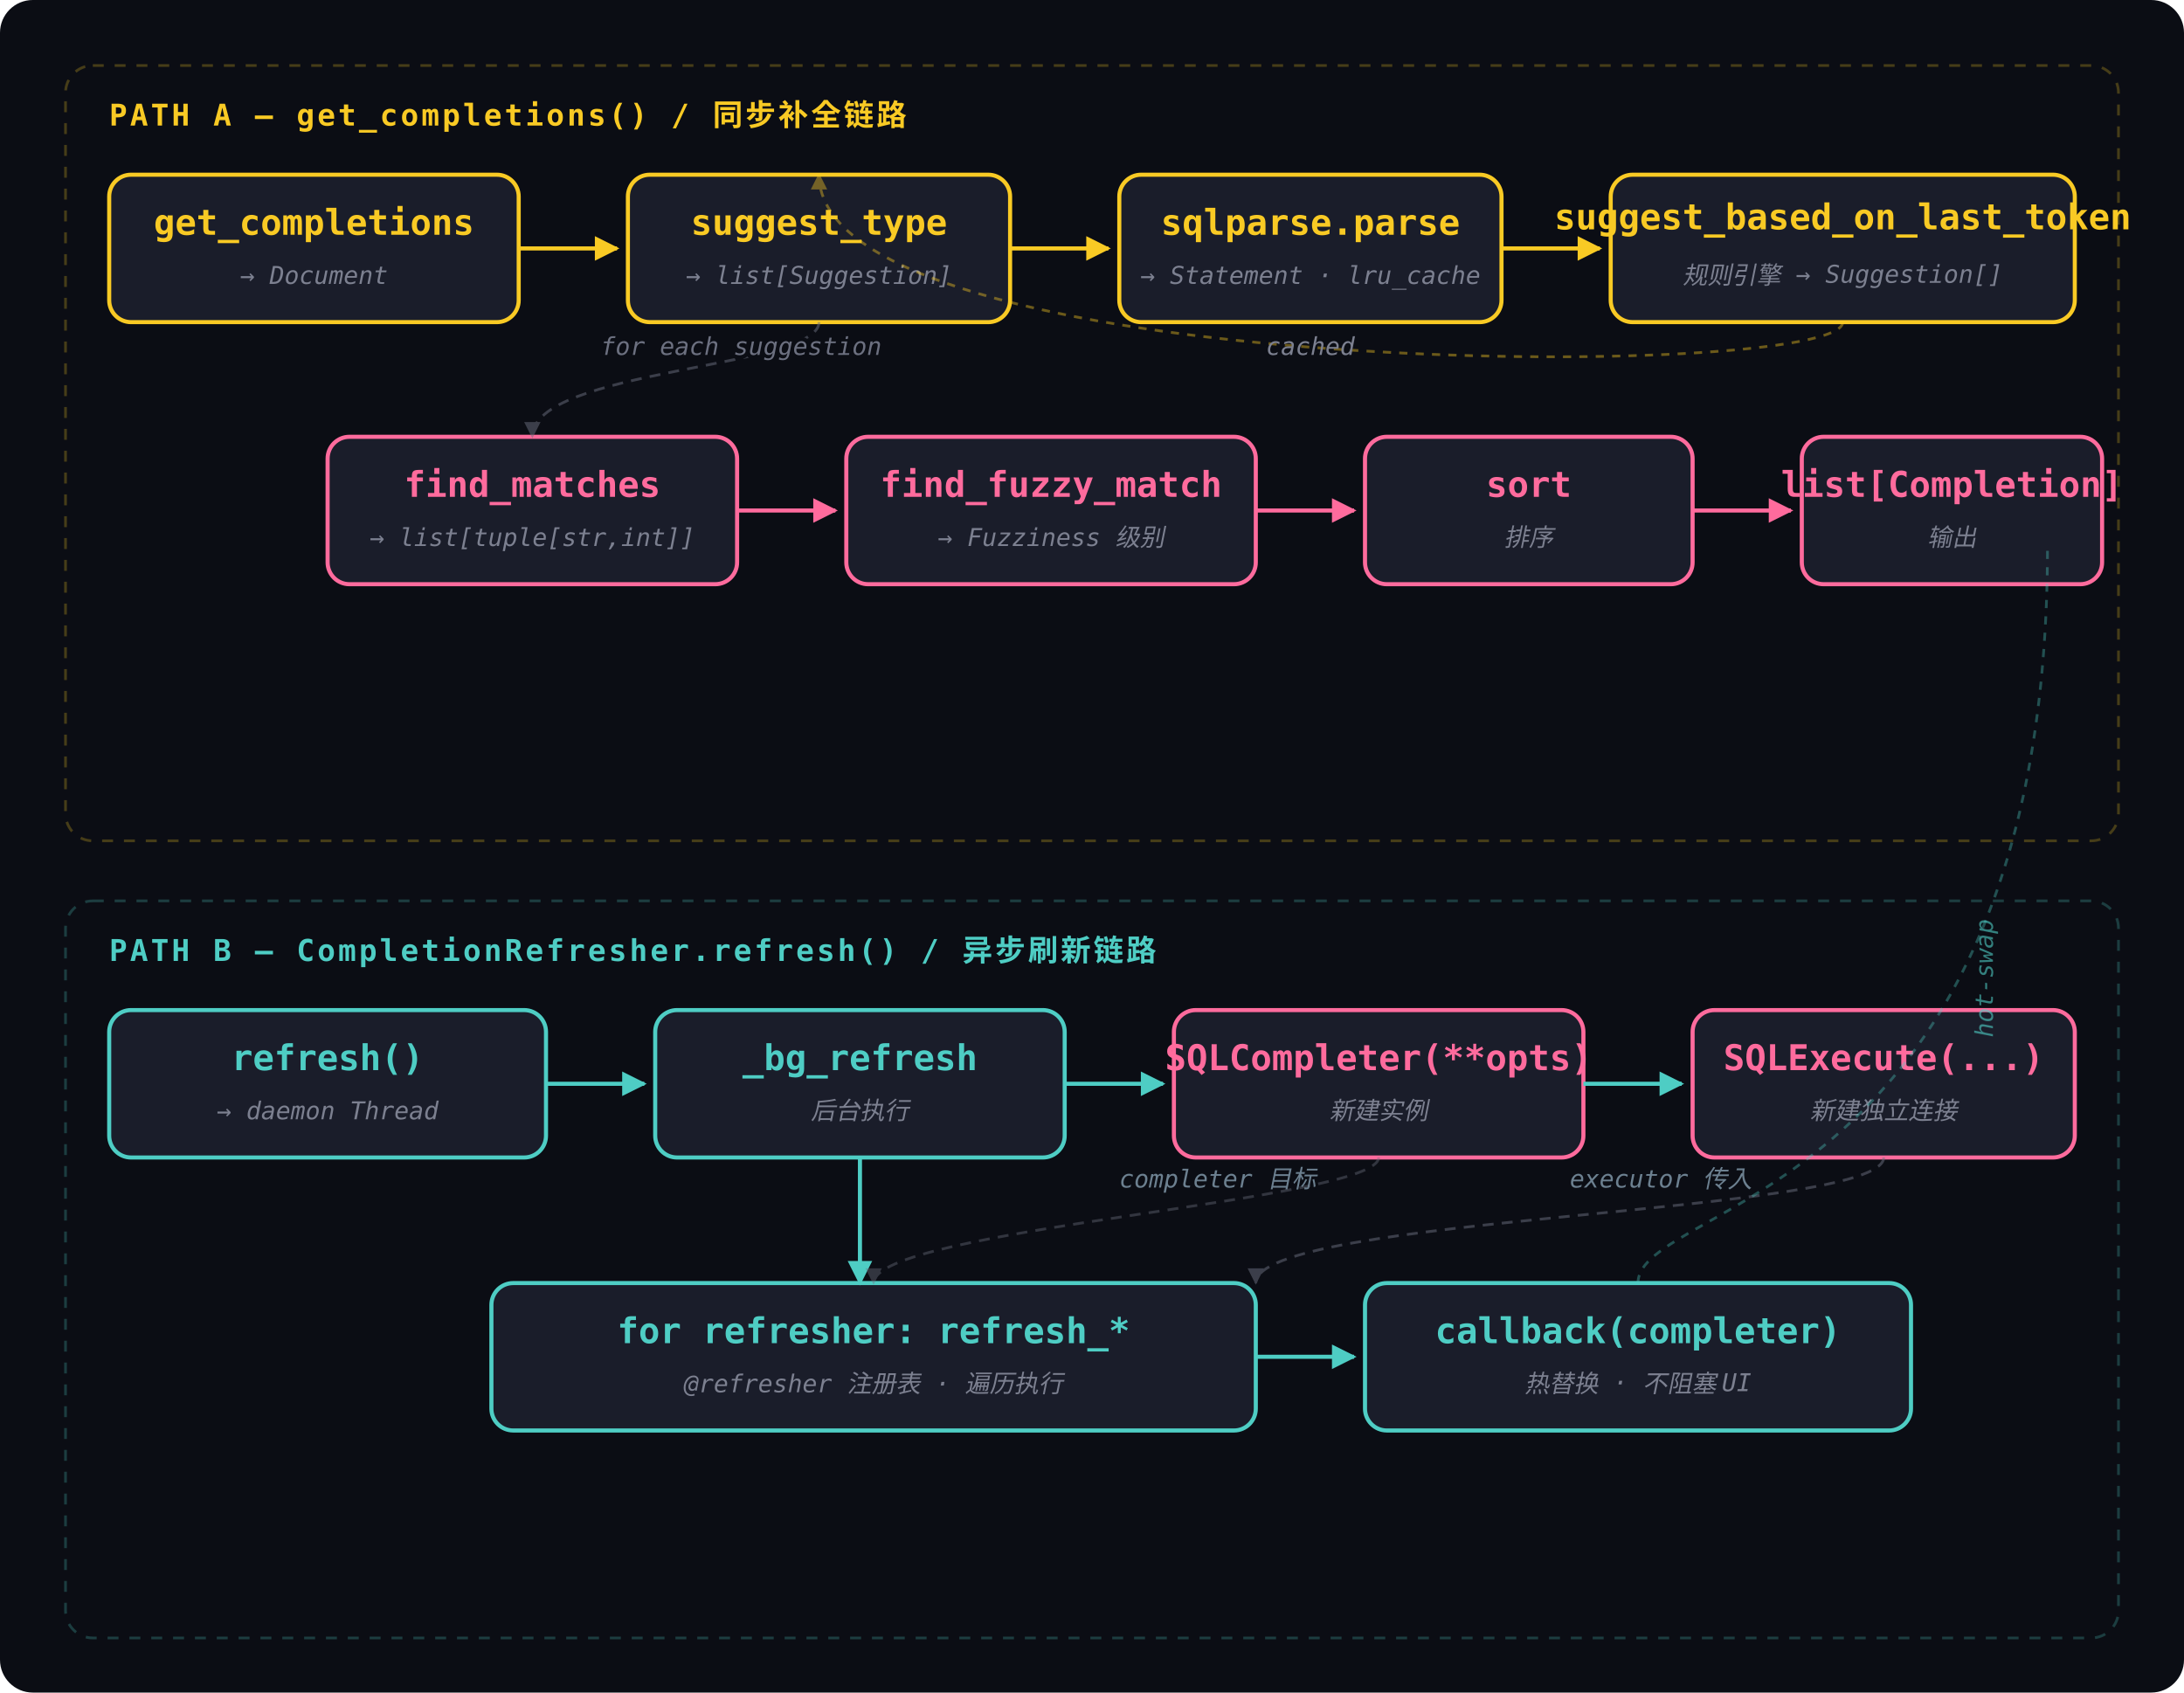
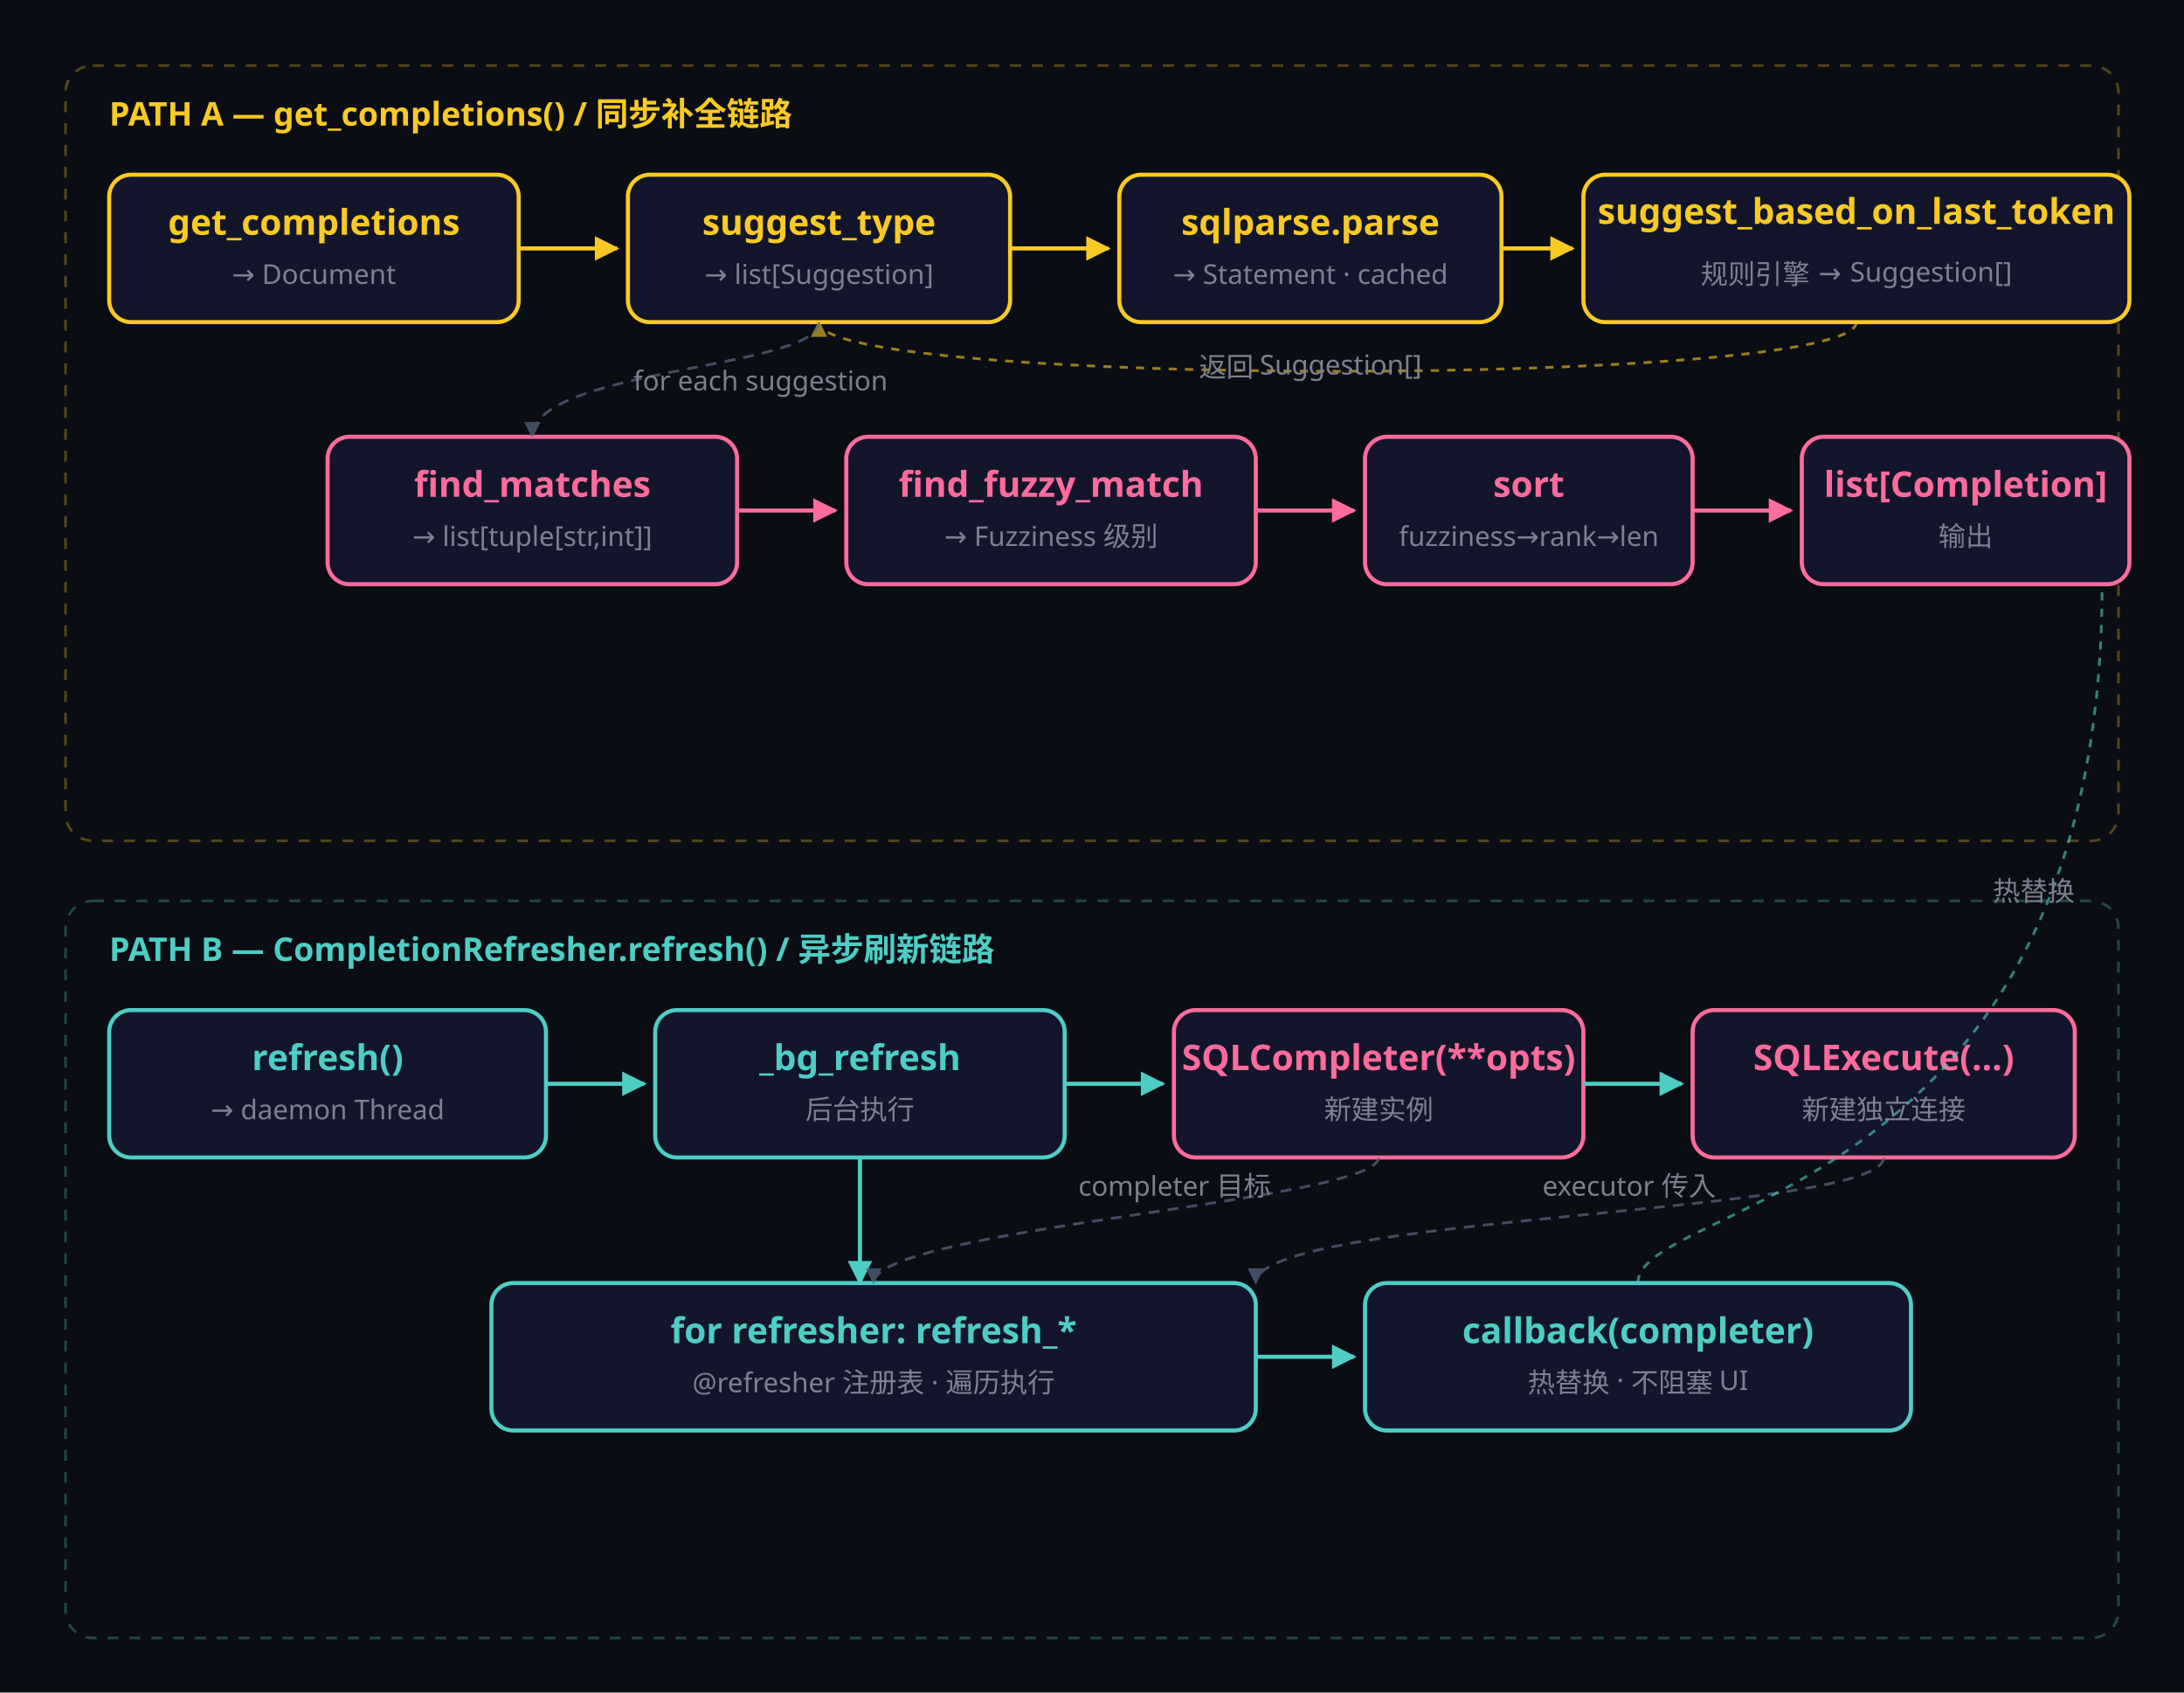
<svg xmlns="http://www.w3.org/2000/svg" width="800" height="620" viewBox="0 0 800 620">
  <defs>
    <style>
-       .path-label { font-family: 'SF Mono','Fira Code',monospace; font-size: 11px; font-weight: 700; letter-spacing: 1px; }
-       .node-title { font-family: 'SF Mono','Fira Code',monospace; font-size: 13px; font-weight: 700; }
-       .node-sub { font-family: 'SF Mono','Fira Code',monospace; font-size: 10px; font-weight: 400; }
-       .dtype { font-family: 'SF Mono','Fira Code',monospace; font-size: 9px; font-style: italic; }
+       .path-label { font-family: system-ui, sans-serif; font-size: 12px; font-weight: 600; }
+       .node-title { font-family: system-ui, sans-serif; font-size: 13px; font-weight: 600; }
+       .dtype { font-family: system-ui, sans-serif; font-size: 10px; fill: #7c8090; }
      path:hover { stroke: #6c8ef5 !important; stroke-width: 3 !important; cursor: pointer; }
-   </style>
+     </style>
    <marker id="arrow-yellow" viewBox="0 0 10 10" refX="9" refY="5" markerWidth="6" markerHeight="6" orient="auto">
      <path d="M0,0 L10,5 L0,10 z" fill="#f9ca24" />
    </marker>
    <marker id="arrow-pink" viewBox="0 0 10 10" refX="9" refY="5" markerWidth="6" markerHeight="6" orient="auto">
      <path d="M0,0 L10,5 L0,10 z" fill="#ff6b9d" />
    </marker>
    <marker id="arrow-cyan" viewBox="0 0 10 10" refX="9" refY="5" markerWidth="6" markerHeight="6" orient="auto">
      <path d="M0,0 L10,5 L0,10 z" fill="#4ecdc4" />
    </marker>
    <marker id="arrow-gray" viewBox="0 0 10 10" refX="9" refY="5" markerWidth="6" markerHeight="6" orient="auto">
-       <path d="M0,0 L10,5 L0,10 z" fill="#6c7080" />
+       <path d="M0,0 L10,5 L0,10 z" fill="#5a6885" />
    </marker>
  </defs>
-   <rect width="800" height="620" fill="#0b0d14" rx="12" />
-   <rect x="24" y="24" width="752" height="284" rx="10" fill="none" stroke="#f9ca24" stroke-width="1" stroke-dasharray="4 4" opacity="0.25" />
+   <rect width="800" height="620" fill="#0b0d14" />
+   <rect x="24" y="24" width="752" height="284" rx="10" fill="none" stroke="#f9ca24" stroke-width="1" stroke-dasharray="4 4" opacity="0.3" />
  <text x="40" y="46" class="path-label" fill="#f9ca24">PATH A — get_completions() / 同步补全链路</text>
-   <rect x="40" y="64" width="150" height="54" rx="8" fill="#1a1d2a" stroke="#f9ca24" stroke-width="1.5" />
+   <rect x="40" y="64" width="150" height="54" rx="8" fill="#13162a" stroke="#f9ca24" stroke-width="1.5" />
  <text x="115" y="86" text-anchor="middle" class="node-title" fill="#f9ca24">get_completions</text>
-   <text x="115" y="104" text-anchor="middle" class="dtype" fill="#7c8090">→ Document</text>
-   <rect x="230" y="64" width="140" height="54" rx="8" fill="#1a1d2a" stroke="#f9ca24" stroke-width="1.5" />
+   <text x="115" y="104" text-anchor="middle" class="dtype">→ Document</text>
+   <rect x="230" y="64" width="140" height="54" rx="8" fill="#13162a" stroke="#f9ca24" stroke-width="1.5" />
  <text x="300" y="86" text-anchor="middle" class="node-title" fill="#f9ca24">suggest_type</text>
-   <text x="300" y="104" text-anchor="middle" class="dtype" fill="#7c8090">→ list[Suggestion]</text>
-   <rect x="410" y="64" width="140" height="54" rx="8" fill="#1a1d2a" stroke="#f9ca24" stroke-width="1.5" />
+   <text x="300" y="104" text-anchor="middle" class="dtype">→ list[Suggestion]</text>
+   <rect x="410" y="64" width="140" height="54" rx="8" fill="#13162a" stroke="#f9ca24" stroke-width="1.5" />
  <text x="480" y="86" text-anchor="middle" class="node-title" fill="#f9ca24">sqlparse.parse</text>
-   <text x="480" y="104" text-anchor="middle" class="dtype" fill="#7c8090">→ Statement · lru_cache</text>
-   <rect x="590" y="64" width="170" height="54" rx="8" fill="#1a1d2a" stroke="#f9ca24" stroke-width="1.5" />
-   <text x="675" y="84" text-anchor="middle" class="node-title" fill="#f9ca24" font-size="11px">suggest_based_on_last_token</text>
-   <text x="675" y="104" text-anchor="middle" class="dtype" fill="#7c8090">规则引擎 → Suggestion[]</text>
+   <text x="480" y="104" text-anchor="middle" class="dtype">→ Statement · cached</text>
+   <rect x="580" y="64" width="200" height="54" rx="8" fill="#13162a" stroke="#f9ca24" stroke-width="1.5" />
+   <text x="680" y="82" text-anchor="middle" class="node-title" fill="#f9ca24" font-size="11px">suggest_based_on_last_token</text>
+   <text x="680" y="104" text-anchor="middle" class="dtype">规则引擎 → Suggestion[]</text>
  <line x1="190" y1="91" x2="226" y2="91" stroke="#f9ca24" stroke-width="1.5" marker-end="url(#arrow-yellow)" />
  <line x1="370" y1="91" x2="406" y2="91" stroke="#f9ca24" stroke-width="1.5" marker-end="url(#arrow-yellow)" />
-   <line x1="550" y1="91" x2="586" y2="91" stroke="#f9ca24" stroke-width="1.5" marker-end="url(#arrow-yellow)" />
-   <path d="M675 118 C 675 140, 300 140, 300 64" fill="none" stroke="#f9ca24" stroke-width="1" stroke-dasharray="3 3" opacity="0.4" marker-end="url(#arrow-yellow)" />
-   <rect x="120" y="160" width="150" height="54" rx="8" fill="#1a1d2a" stroke="#ff6b9d" stroke-width="1.5" />
+   <line x1="550" y1="91" x2="576" y2="91" stroke="#f9ca24" stroke-width="1.5" marker-end="url(#arrow-yellow)" />
+   <path d="M680 118 C 680 142, 300 142, 300 118" fill="none" stroke="#f9ca24" stroke-width="1" stroke-dasharray="3 3" opacity="0.6" marker-end="url(#arrow-yellow)" />
+   <text x="480" y="138" text-anchor="middle" class="dtype" fill="#f9ca24">返回 Suggestion[]</text>
+   <rect x="120" y="160" width="150" height="54" rx="8" fill="#13162a" stroke="#ff6b9d" stroke-width="1.5" />
  <text x="195" y="182" text-anchor="middle" class="node-title" fill="#ff6b9d">find_matches</text>
-   <text x="195" y="200" text-anchor="middle" class="dtype" fill="#7c8090">→ list[tuple[str,int]]</text>
-   <rect x="310" y="160" width="150" height="54" rx="8" fill="#1a1d2a" stroke="#ff6b9d" stroke-width="1.5" />
+   <text x="195" y="200" text-anchor="middle" class="dtype">→ list[tuple[str,int]]</text>
+   <rect x="310" y="160" width="150" height="54" rx="8" fill="#13162a" stroke="#ff6b9d" stroke-width="1.5" />
  <text x="385" y="182" text-anchor="middle" class="node-title" fill="#ff6b9d">find_fuzzy_match</text>
-   <text x="385" y="200" text-anchor="middle" class="dtype" fill="#7c8090">→ Fuzziness 级别</text>
-   <rect x="500" y="160" width="120" height="54" rx="8" fill="#1a1d2a" stroke="#ff6b9d" stroke-width="1.5" />
+   <text x="385" y="200" text-anchor="middle" class="dtype">→ Fuzziness 级别</text>
+   <rect x="500" y="160" width="120" height="54" rx="8" fill="#13162a" stroke="#ff6b9d" stroke-width="1.5" />
  <text x="560" y="182" text-anchor="middle" class="node-title" fill="#ff6b9d">sort</text>
-   <text x="560" y="200" text-anchor="middle" class="dtype" fill="#7c8090">排序</text>
-   <rect x="660" y="160" width="110" height="54" rx="8" fill="#1a1d2a" stroke="#ff6b9d" stroke-width="1.5" />
-   <text x="715" y="182" text-anchor="middle" class="node-title" fill="#ff6b9d" font-size="11px">list[Completion]</text>
-   <text x="715" y="200" text-anchor="middle" class="dtype" fill="#7c8090">输出</text>
+   <text x="560" y="200" text-anchor="middle" class="dtype">fuzziness→rank→len</text>
+   <rect x="660" y="160" width="120" height="54" rx="8" fill="#13162a" stroke="#ff6b9d" stroke-width="1.5" />
+   <text x="720" y="182" text-anchor="middle" class="node-title" fill="#ff6b9d" font-size="11px">list[Completion]</text>
+   <text x="720" y="200" text-anchor="middle" class="dtype">输出</text>
  <line x1="270" y1="187" x2="306" y2="187" stroke="#ff6b9d" stroke-width="1.5" marker-end="url(#arrow-pink)" />
  <line x1="460" y1="187" x2="496" y2="187" stroke="#ff6b9d" stroke-width="1.5" marker-end="url(#arrow-pink)" />
  <line x1="620" y1="187" x2="656" y2="187" stroke="#ff6b9d" stroke-width="1.5" marker-end="url(#arrow-pink)" />
-   <path d="M300 118 C 300 135, 195 135, 195 160" fill="none" stroke="#6c7080" stroke-width="1" stroke-dasharray="4 3" opacity="0.5" marker-end="url(#arrow-gray)" />
-   <text x="220" y="130" class="dtype" fill="#6c7080" paint-order="stroke" stroke="#0b0d14" stroke-width="3">for each suggestion</text>
-   <text x="480" y="130" text-anchor="middle" class="dtype" fill="#7c8090">cached</text>
-   <rect x="24" y="330" width="752" height="270" rx="10" fill="none" stroke="#4ecdc4" stroke-width="1" stroke-dasharray="4 4" opacity="0.25" />
+   <path d="M300 118 C 300 135, 195 135, 195 160" fill="none" stroke="#5a6885" stroke-width="1" stroke-dasharray="4 3" opacity="0.7" marker-end="url(#arrow-gray)" />
+   <text x="232" y="143" class="dtype" fill="#7a85a3">for each suggestion</text>
+   <rect x="24" y="330" width="752" height="270" rx="10" fill="none" stroke="#4ecdc4" stroke-width="1" stroke-dasharray="4 4" opacity="0.3" />
  <text x="40" y="352" class="path-label" fill="#4ecdc4">PATH B — CompletionRefresher.refresh() / 异步刷新链路</text>
-   <rect x="40" y="370" width="160" height="54" rx="8" fill="#1a1d2a" stroke="#4ecdc4" stroke-width="1.5" />
+   <rect x="40" y="370" width="160" height="54" rx="8" fill="#13162a" stroke="#4ecdc4" stroke-width="1.5" />
  <text x="120" y="392" text-anchor="middle" class="node-title" fill="#4ecdc4">refresh()</text>
-   <text x="120" y="410" text-anchor="middle" class="dtype" fill="#7c8090">→ daemon Thread</text>
-   <rect x="240" y="370" width="150" height="54" rx="8" fill="#1a1d2a" stroke="#4ecdc4" stroke-width="1.5" />
+   <text x="120" y="410" text-anchor="middle" class="dtype">→ daemon Thread</text>
+   <rect x="240" y="370" width="150" height="54" rx="8" fill="#13162a" stroke="#4ecdc4" stroke-width="1.5" />
  <text x="315" y="392" text-anchor="middle" class="node-title" fill="#4ecdc4">_bg_refresh</text>
-   <text x="315" y="410" text-anchor="middle" class="dtype" fill="#7c8090">后台执行</text>
-   <rect x="430" y="370" width="150" height="54" rx="8" fill="#1a1d2a" stroke="#ff6b9d" stroke-width="1.5" />
+   <text x="315" y="410" text-anchor="middle" class="dtype">后台执行</text>
+   <rect x="430" y="370" width="150" height="54" rx="8" fill="#13162a" stroke="#ff6b9d" stroke-width="1.5" />
  <text x="505" y="392" text-anchor="middle" class="node-title" fill="#ff6b9d" font-size="11px">SQLCompleter(**opts)</text>
-   <text x="505" y="410" text-anchor="middle" class="dtype" fill="#7c8090">新建实例</text>
-   <rect x="620" y="370" width="140" height="54" rx="8" fill="#1a1d2a" stroke="#ff6b9d" stroke-width="1.5" />
+   <text x="505" y="410" text-anchor="middle" class="dtype">新建实例</text>
+   <rect x="620" y="370" width="140" height="54" rx="8" fill="#13162a" stroke="#ff6b9d" stroke-width="1.5" />
  <text x="690" y="392" text-anchor="middle" class="node-title" fill="#ff6b9d" font-size="11px">SQLExecute(...)</text>
-   <text x="690" y="410" text-anchor="middle" class="dtype" fill="#7c8090">新建独立连接</text>
+   <text x="690" y="410" text-anchor="middle" class="dtype">新建独立连接</text>
  <line x1="200" y1="397" x2="236" y2="397" stroke="#4ecdc4" stroke-width="1.5" marker-end="url(#arrow-cyan)" />
  <line x1="390" y1="397" x2="426" y2="397" stroke="#4ecdc4" stroke-width="1.5" marker-end="url(#arrow-cyan)" />
  <line x1="580" y1="397" x2="616" y2="397" stroke="#4ecdc4" stroke-width="1.5" marker-end="url(#arrow-cyan)" />
-   <rect x="180" y="470" width="280" height="54" rx="8" fill="#1a1d2a" stroke="#4ecdc4" stroke-width="1.5" />
+   <rect x="180" y="470" width="280" height="54" rx="8" fill="#13162a" stroke="#4ecdc4" stroke-width="1.5" />
  <text x="320" y="492" text-anchor="middle" class="node-title" fill="#4ecdc4">for refresher: refresh_*</text>
-   <text x="320" y="510" text-anchor="middle" class="dtype" fill="#7c8090">@refresher 注册表 · 遍历执行</text>
-   <rect x="500" y="470" width="200" height="54" rx="8" fill="#1a1d2a" stroke="#4ecdc4" stroke-width="1.5" />
+   <text x="320" y="510" text-anchor="middle" class="dtype">@refresher 注册表 · 遍历执行</text>
+   <rect x="500" y="470" width="200" height="54" rx="8" fill="#13162a" stroke="#4ecdc4" stroke-width="1.5" />
  <text x="600" y="492" text-anchor="middle" class="node-title" fill="#4ecdc4">callback(completer)</text>
-   <text x="600" y="510" text-anchor="middle" class="dtype" fill="#7c8090">热替换 · 不阻塞 UI</text>
+   <text x="600" y="510" text-anchor="middle" class="dtype">热替换 · 不阻塞 UI</text>
  <path d="M315 424 L315 470" fill="none" stroke="#4ecdc4" stroke-width="1.5" marker-end="url(#arrow-cyan)" />
  <line x1="460" y1="497" x2="496" y2="497" stroke="#4ecdc4" stroke-width="1.5" marker-end="url(#arrow-cyan)" />
-   <path d="M690 424 C 690 445, 460 445, 460 470" fill="none" stroke="#6c7080" stroke-width="1" stroke-dasharray="4 3" opacity="0.5" marker-end="url(#arrow-gray)" />
-   <text x="575" y="435" class="dtype" fill="#6c8090">executor 传入</text>
-   <path d="M505 424 C 505 440, 320 450, 320 470" fill="none" stroke="#6c7080" stroke-width="1" stroke-dasharray="4 3" opacity="0.4" marker-end="url(#arrow-gray)" />
-   <text x="410" y="435" class="dtype" fill="#6c8090">completer 目标</text>
-   <path d="M600 470 C 600 440, 750 440, 750 200" fill="none" stroke="#4ecdc4" stroke-width="1" stroke-dasharray="3 3" opacity="0.35" />
-   <text x="730" y="380" class="dtype" fill="#4ecdc4" opacity="0.6" transform="rotate(-90 730 380)">hot-swap</text>
+   <path d="M690 424 C 690 445, 460 445, 460 470" fill="none" stroke="#5a6885" stroke-width="1" stroke-dasharray="4 3" opacity="0.7" marker-end="url(#arrow-gray)" />
+   <text x="565" y="438" class="dtype" fill="#7a85a3">executor 传入</text>
+   <path d="M505 424 C 505 440, 320 450, 320 470" fill="none" stroke="#5a6885" stroke-width="1" stroke-dasharray="4 3" opacity="0.7" marker-end="url(#arrow-gray)" />
+   <text x="395" y="438" class="dtype" fill="#7a85a3">completer 目标</text>
+   <path d="M600 470 C 600 440, 770 440, 770 214" fill="none" stroke="#4ecdc4" stroke-width="1" stroke-dasharray="3 3" opacity="0.6" />
+   <text x="760" y="330" class="dtype" fill="#4ecdc4" text-anchor="end">热替换</text>
</svg>
